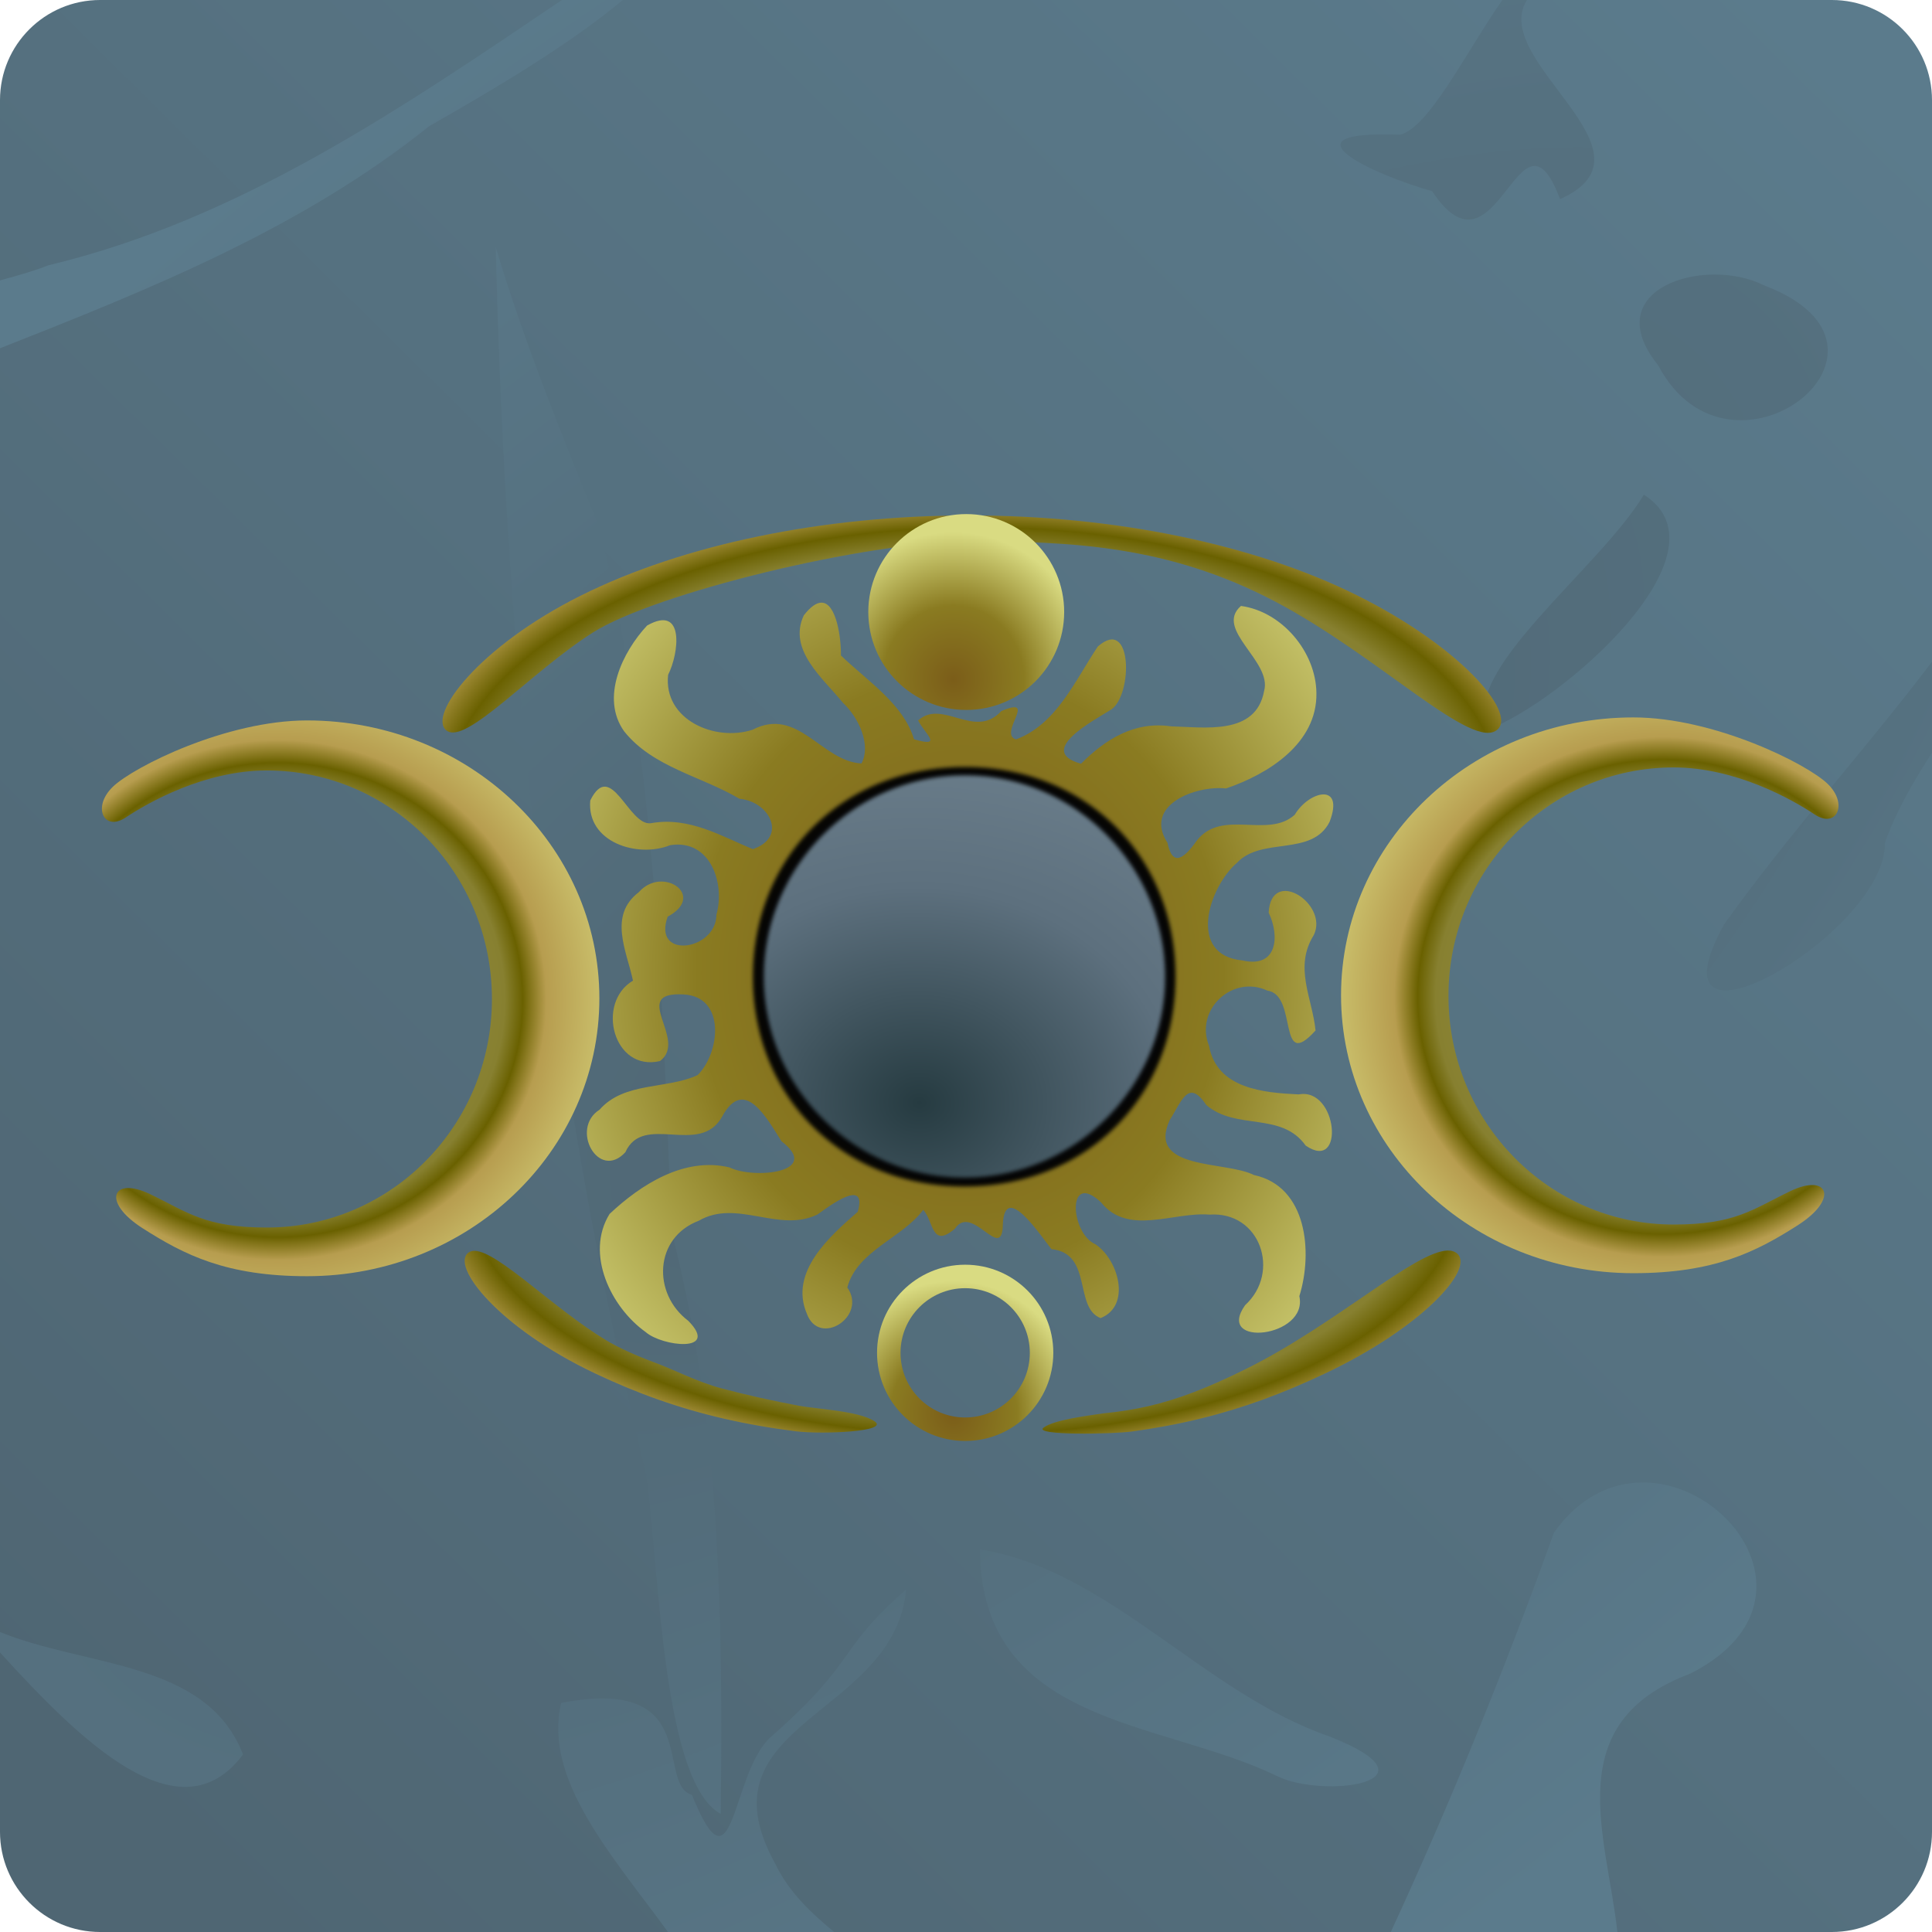
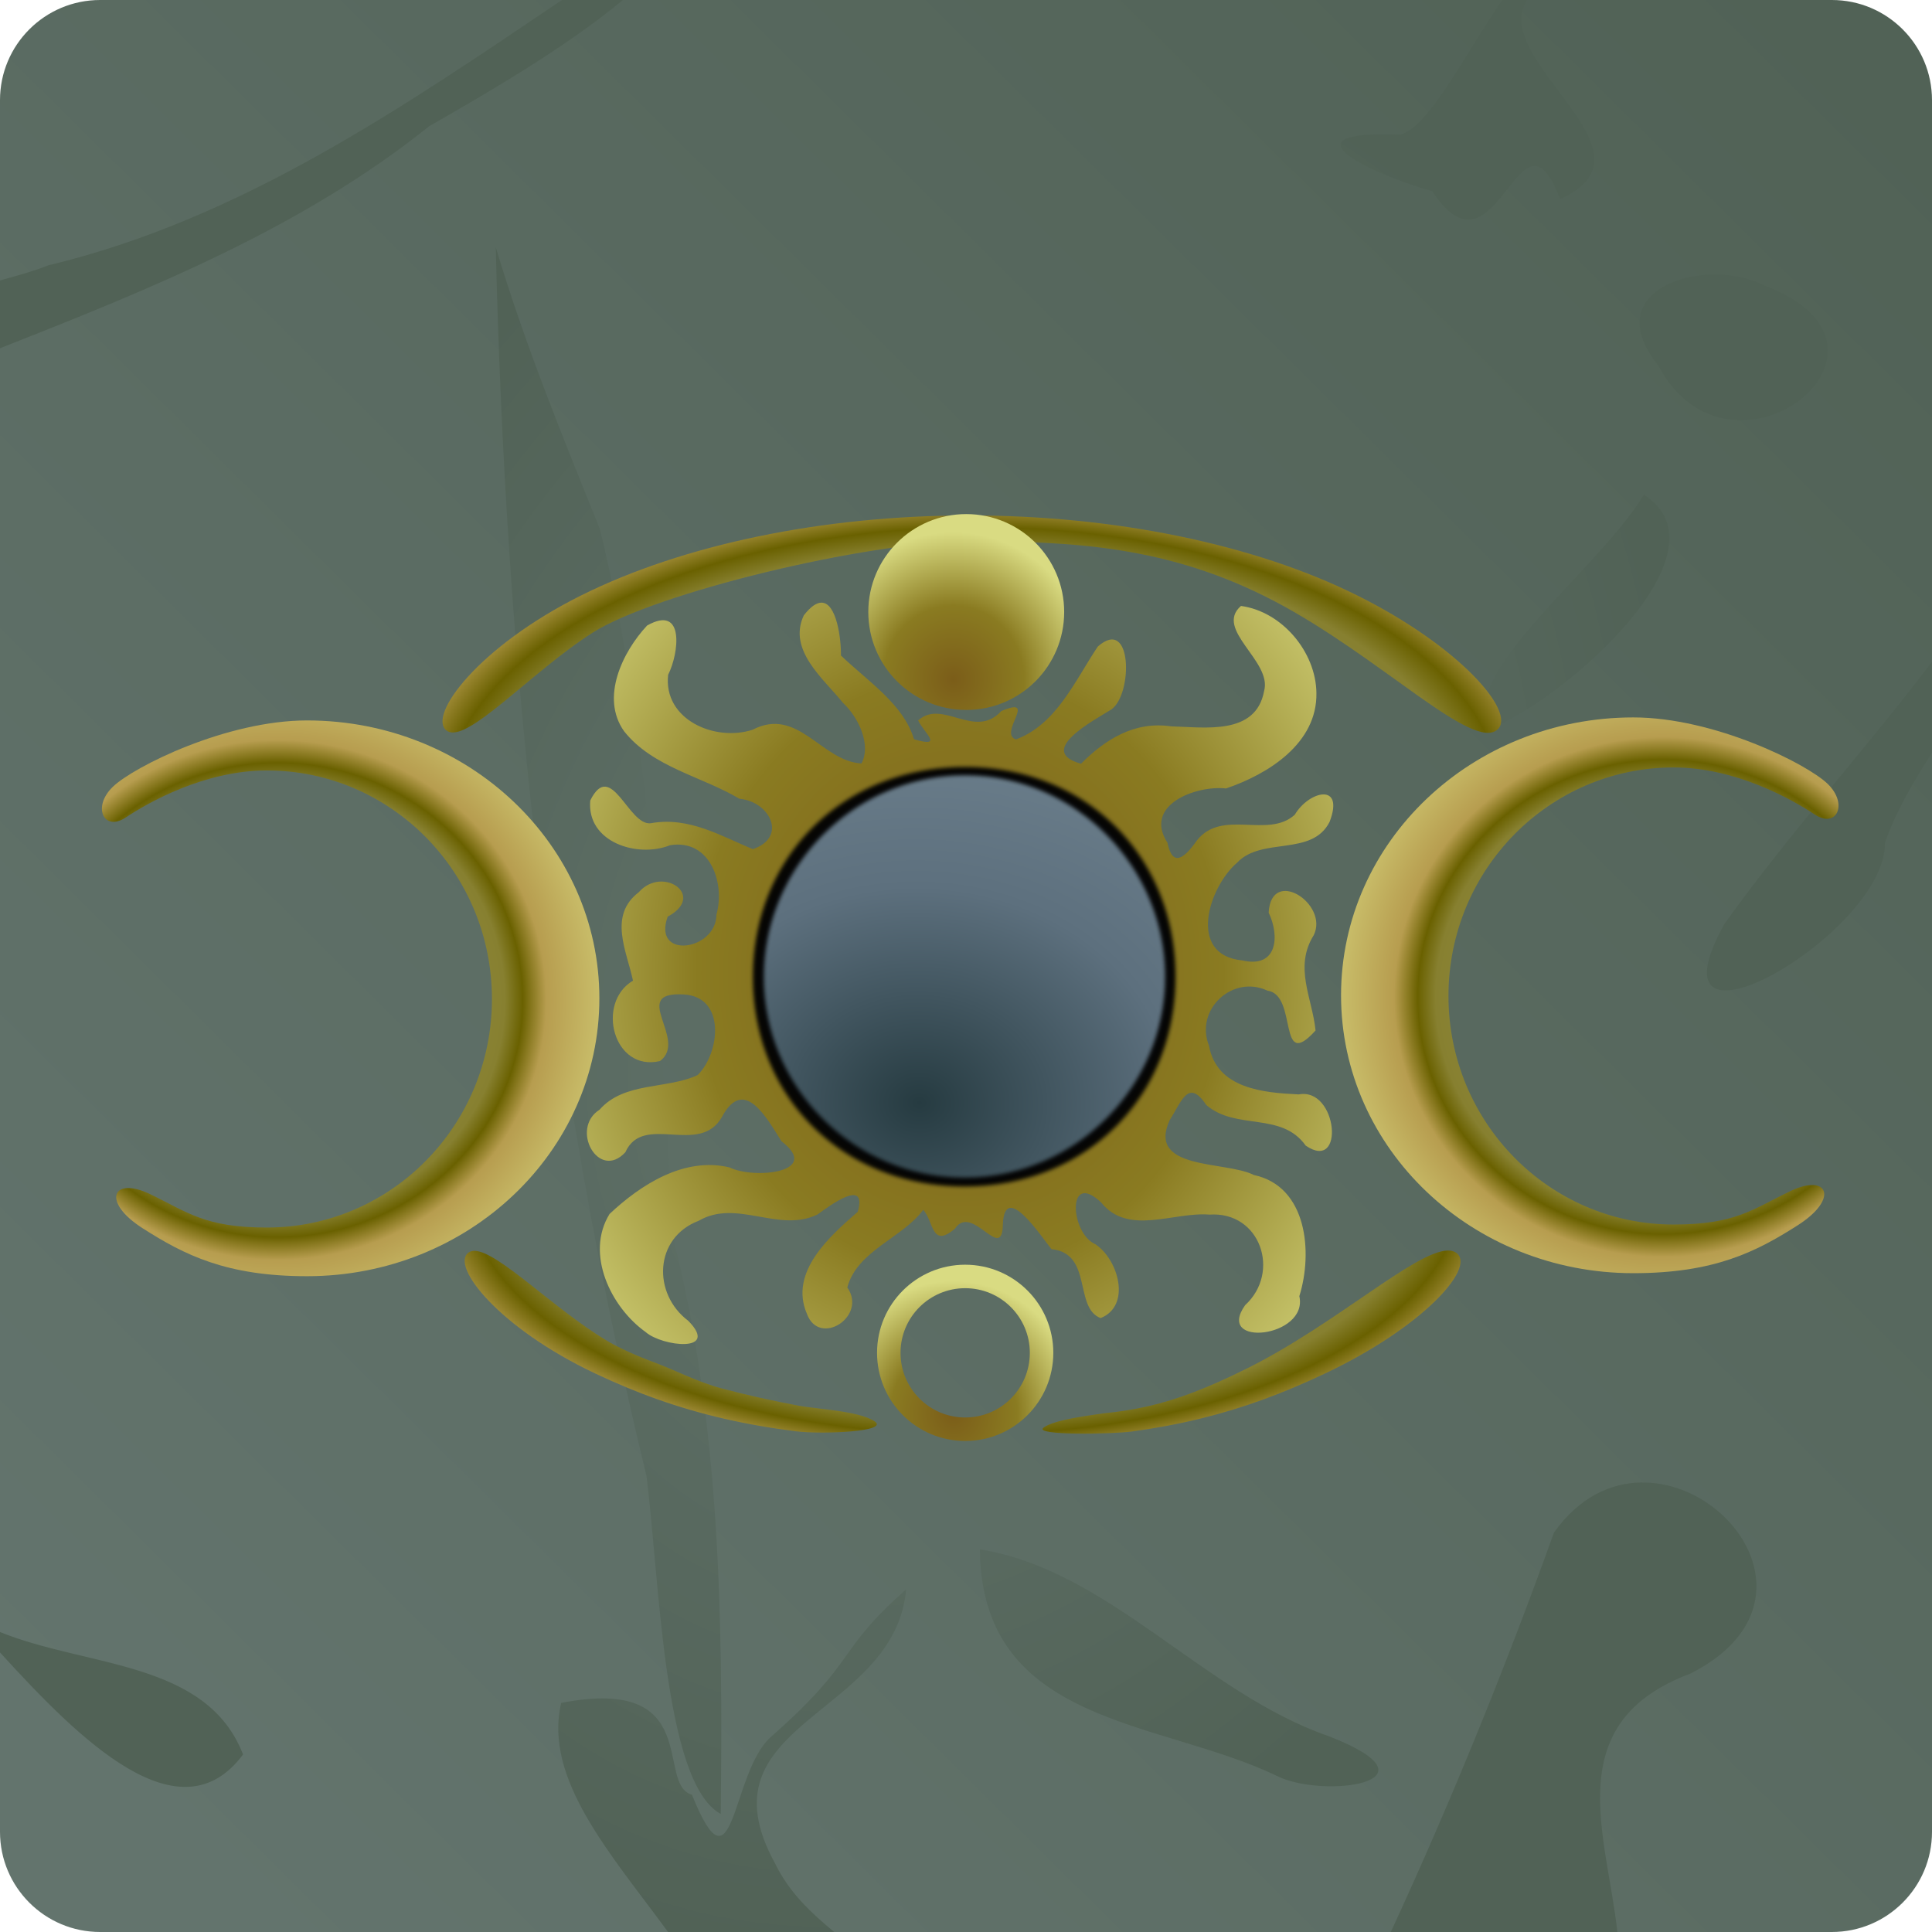
- <svg xmlns="http://www.w3.org/2000/svg" xmlns:xlink="http://www.w3.org/1999/xlink" id="svg15161" version="1.1" viewBox="0 0 132.292 132.292" height="500" width="500">
+ <svg xmlns="http://www.w3.org/2000/svg" xmlns:xlink="http://www.w3.org/1999/xlink" width="98.268" height="98.268" viewBox="0 0 26 26" version="1.1" id="svg15161">
  <defs id="defs15155">
    <linearGradient id="linearGradient16630">
-       <stop id="stop16626" offset="0" style="stop-color:#263b41;stop-opacity:1" />
-       <stop style="stop-color:#5d707e;stop-opacity:1" offset="0.593" id="stop16634" />
-       <stop id="stop16628" offset="1" style="stop-color:#6b7e8b;stop-opacity:1" />
-     </linearGradient>
-     <linearGradient id="linearGradient16582">
-       <stop id="stop16578" offset="0" style="stop-color:#4f6673;stop-opacity:1;" />
-       <stop id="stop16580" offset="1" style="stop-color:#5b7b8c;stop-opacity:1" />
+       <stop style="stop-color:#263b41;stop-opacity:1" offset="0" id="stop16626" />
+       <stop id="stop16634" offset="0.593" style="stop-color:#5d707e;stop-opacity:1" />
+       <stop style="stop-color:#6b7e8b;stop-opacity:1" offset="1" id="stop16628" />
    </linearGradient>
    <linearGradient id="linearGradient15844">
-       <stop style="stop-color:#7b5d19;stop-opacity:1" offset="0" id="stop15834" />
-       <stop id="stop15846" offset="0.5" style="stop-color:#8a7b21;stop-opacity:1" />
-       <stop style="stop-color:#d9db82;stop-opacity:1" offset="1" id="stop15842" />
+       <stop id="stop15834" offset="0" style="stop-color:#7b5d19;stop-opacity:1" />
+       <stop style="stop-color:#8a7b21;stop-opacity:1" offset="0.5" id="stop15846" />
+       <stop id="stop15842" offset="1" style="stop-color:#d9db82;stop-opacity:1" />
    </linearGradient>
    <linearGradient id="linearGradient15786-3">
-       <stop id="stop15782" offset="0" style="stop-color:#a5a060;stop-opacity:1" />
-       <stop style="stop-color:#878030;stop-opacity:1;" offset="0.608" id="stop15796" />
-       <stop style="stop-color:#6a6100;stop-opacity:1;" offset="0.656" id="stop15792" />
-       <stop id="stop15794" offset="0.719" style="stop-color:#b79d4f;stop-opacity:1" />
-       <stop id="stop15784" offset="1" style="stop-color:#d9db82;stop-opacity:1" />
+       <stop style="stop-color:#a5a060;stop-opacity:1" offset="0" id="stop15782" />
+       <stop id="stop15796" offset="0.608" style="stop-color:#878030;stop-opacity:1;" />
+       <stop id="stop15792" offset="0.656" style="stop-color:#6a6100;stop-opacity:1;" />
+       <stop style="stop-color:#b79d4f;stop-opacity:1" offset="0.719" id="stop15794" />
+       <stop style="stop-color:#d9db82;stop-opacity:1" offset="1" id="stop15784" />
    </linearGradient>
-     <radialGradient gradientUnits="userSpaceOnUse" gradientTransform="matrix(1.503504,-0.00376146,0.00363697,1.453745,-275.8664,191.9361)" r="253.976" fy="-417.546" fx="537.596" cy="-417.546" cx="537.596" id="radialGradient15790" xlink:href="#linearGradient15786-3" />
-     <radialGradient gradientUnits="userSpaceOnUse" gradientTransform="matrix(1.526905,-0.010378,0.00545706,0.8028932,-650.8611,-397.8761)" r="540.523" fy="-254.381" fx="1239.718" cy="-254.381" cx="1239.718" id="radialGradient15811" xlink:href="#linearGradient15786-3" />
-     <radialGradient gradientTransform="matrix(1.4379,0.0047866,-0.00500713,1.50415,-251.0745,93.43436)" gradientUnits="userSpaceOnUse" r="26.458" fy="-194.318" fx="398.629" cy="-194.318" cx="398.629" id="radialGradient15821" xlink:href="#linearGradient15844" />
-     <radialGradient r="540.523" fy="-254.381" fx="1239.718" cy="-254.381" cx="1239.718" gradientTransform="matrix(1.436344,0.00928218,0.00513343,-0.7181129,-548.1296,-422.375)" gradientUnits="userSpaceOnUse" id="radialGradient15850" xlink:href="#linearGradient15786-3" />
-     <radialGradient r="253.976" fy="-417.546" fx="537.596" cy="-417.546" cx="537.596" gradientTransform="matrix(-0.3978022,-9.9521961e-4,-9.6228163e-4,0.3846367,728.2825,49.96807)" gradientUnits="userSpaceOnUse" id="radialGradient15854" xlink:href="#linearGradient15786-3" />
-     <radialGradient gradientUnits="userSpaceOnUse" gradientTransform="matrix(5.323385,-0.02679039,0.03030134,6.021026,-498.0547,272.1827)" r="100.961" fy="-117.546" fx="324.911" cy="-117.546" cx="324.911" id="radialGradient16184" xlink:href="#linearGradient15844" />
-     <radialGradient xlink:href="#linearGradient15844" id="radialGradient15821-7" cx="398.629" cy="-194.318" fx="398.629" fy="-194.318" r="26.458" gradientUnits="userSpaceOnUse" gradientTransform="matrix(4.890366,0.01627945,-0.01702949,5.115687,-731.3949,992.806)" />
-     <linearGradient gradientTransform="translate(-0.3277762,0.2687174)" gradientUnits="userSpaceOnUse" y2="4.108" x2="128.194" y1="124.27" x1="9.274" id="linearGradient16584" xlink:href="#linearGradient16582" />
-     <radialGradient gradientUnits="userSpaceOnUse" gradientTransform="matrix(-1.690775,1.333634,-0.6064489,-0.7688531,214.6119,33.90808)" r="75.245" fy="67.734" fx="64.614" cy="67.734" cx="64.614" id="radialGradient16618" xlink:href="#linearGradient16582" />
-     <radialGradient gradientTransform="matrix(1.972371,0.06813268,-0.05742343,1.662349,-59.20457,-52.7964)" gradientUnits="userSpaceOnUse" r="14.992" fy="74.561" fx="64.105" cy="74.561" cx="64.105" id="radialGradient16632" xlink:href="#linearGradient16630" />
-     <filter height="1.021" y="-0.01" width="1.021" x="-0.01" id="filter16908" style="color-interpolation-filters:sRGB">
-       <feGaussianBlur id="feGaussianBlur16910" stdDeviation="0.495" />
+     <radialGradient xlink:href="#linearGradient15786-3" id="radialGradient15790" cx="537.596" cy="-417.546" fx="537.596" fy="-417.546" r="253.976" gradientTransform="matrix(1.503504,-0.00376146,0.00363697,1.453745,-275.8664,191.9361)" gradientUnits="userSpaceOnUse" />
+     <radialGradient xlink:href="#linearGradient15786-3" id="radialGradient15811" cx="1239.718" cy="-254.381" fx="1239.718" fy="-254.381" r="540.523" gradientTransform="matrix(1.526905,-0.010378,0.00545706,0.8028932,-650.8611,-397.8761)" gradientUnits="userSpaceOnUse" />
+     <radialGradient xlink:href="#linearGradient15844" id="radialGradient15821" cx="398.629" cy="-194.318" fx="398.629" fy="-194.318" r="26.458" gradientUnits="userSpaceOnUse" gradientTransform="matrix(1.4379,0.0047866,-0.00500713,1.50415,-251.0745,93.43436)" />
+     <radialGradient xlink:href="#linearGradient15786-3" id="radialGradient15850" gradientUnits="userSpaceOnUse" gradientTransform="matrix(1.436344,0.00928218,0.00513343,-0.7181129,-548.1296,-422.375)" cx="1239.718" cy="-254.381" fx="1239.718" fy="-254.381" r="540.523" />
+     <radialGradient xlink:href="#linearGradient15786-3" id="radialGradient15854" gradientUnits="userSpaceOnUse" gradientTransform="matrix(-0.3978022,-9.9521961e-4,-9.6228163e-4,0.3846367,728.2825,49.96807)" cx="537.596" cy="-417.546" fx="537.596" fy="-417.546" r="253.976" />
+     <radialGradient xlink:href="#linearGradient15844" id="radialGradient16184" cx="324.911" cy="-117.546" fx="324.911" fy="-117.546" r="100.961" gradientTransform="matrix(5.323385,-0.02679039,0.03030134,6.021026,-498.0547,272.1827)" gradientUnits="userSpaceOnUse" />
+     <radialGradient gradientTransform="matrix(4.890366,0.01627945,-0.01702949,5.115687,-731.3949,992.806)" gradientUnits="userSpaceOnUse" r="26.458" fy="-194.318" fx="398.629" cy="-194.318" cx="398.629" id="radialGradient15821-7" xlink:href="#linearGradient15844" />
+     <linearGradient xlink:href="#linearGradient892" id="linearGradient16584" x1="9.274" y1="124.27" x2="128.194" y2="4.108" gradientUnits="userSpaceOnUse" gradientTransform="matrix(0.1965354,0,0,0.1965354,-0.06441964,0.0528125)" />
+     <radialGradient xlink:href="#linearGradient892" id="radialGradient16618" cx="64.614" cy="67.734" fx="64.614" fy="67.734" r="75.245" gradientTransform="matrix(-0.04844157,0.1679187,-0.1246211,-0.03595099,24.20568,4.950058)" gradientUnits="userSpaceOnUse" />
+     <radialGradient xlink:href="#linearGradient16630" id="radialGradient16632" cx="64.105" cy="74.561" fx="64.105" fy="74.561" r="14.992" gradientUnits="userSpaceOnUse" gradientTransform="matrix(0.3876407,0.01339049,-0.01128574,0.3267106,-11.6358,-10.37636)" />
+     <filter style="color-interpolation-filters:sRGB" id="filter16908" x="-0.01" width="1.021" y="-0.01" height="1.021">
+       <feGaussianBlur stdDeviation="0.495" id="feGaussianBlur16910" />
    </filter>
+     <linearGradient id="linearGradient892">
+       <stop style="stop-color:#63746d;stop-opacity:1" offset="0" id="stop888" />
+       <stop style="stop-color:#516256;stop-opacity:1" offset="1" id="stop890" />
+     </linearGradient>
  </defs>
  <g id="layer1">
-     <rect ry="6.857" y="0" x="0" height="132.292" width="132.292" id="rect15738" style="fill:url(#linearGradient16584);fill-opacity:1;stroke:none;stroke-width:1.552;stroke-linecap:round;stroke-linejoin:bevel" />
-     <path d="M 38.479,0 C 27.462,7.438 16.425,15.027 3.305,18.168 2.374,18.54 1.23,18.866 0,19.202 v 4.646 C 10.34,19.774 20.664,15.63 29.394,8.638 33.096,6.515 38.721,3.281 42.648,0 Z m 64.393,0 c -2.498,3.582 -5.031,8.762 -7.013,9.226 -8.497,-0.321 -1.65,2.802 2.203,3.861 4.467,6.754 5.986,-6.836 8.761,0.548 C 114.073,10.401 101.919,4.188 104.556,0 Z M 33.947,16.931 c 0.666,28.3 3.604,56.591 10.315,84.11 0.897,6.836 1.146,21.029 5.088,23.163 0.159,-13.397 -0.01,-26.876 -3.374,-39.912 C 45.369,68.205 44.887,51.952 41.081,36.24 38.512,29.873 35.924,23.537 33.947,16.931 Z m 83.433,1.869 c -3.607,0.015 -7.047,2.253 -3.832,6.224 4.934,9.352 18.516,-1.217 7.255,-5.48 -0.999,-0.507 -2.22,-0.749 -3.423,-0.744 z m -4.819,15.074 c -3.064,5.109 -12.769,12.221 -10.631,16.05 4.844,-1.752 16.843,-12.103 10.631,-16.05 z m 19.731,11.438 c -4.615,6.085 -9.812,11.791 -14.226,17.97 -5.72,10.34 11.115,0.599 11.002,-5.569 0.75,-2.131 1.929,-4.164 3.224,-6.169 z m -19.855,56.198 c -2.12,0.017 -4.304,1.002 -6.029,3.432 -3.293,9.161 -7.028,18.371 -11.173,27.35 h 15.513 c -0.731,-6.675 -4.012,-14.323 4.995,-17.693 8.851,-4.481 3.056,-13.14 -3.305,-13.089 z m -45.342,4.583 c 0.105,12.08 12.314,11.644 20.307,15.5 3.171,1.611 11.66,0.449 3.6,-2.703 C 82.416,115.922 75.918,107.486 67.095,106.093 Z m -5.045,2.736 c -4.919,4.339 -3.195,4.772 -9.313,10.148 -2.704,2.505 -2.452,11.134 -5.359,3.92 -2.517,-0.708 0.832,-8.187 -8.954,-6.29 -1.236,5.246 3.493,10.441 7.316,15.685 h 11.377 c -1.55,-1.291 -3.061,-2.661 -4.056,-4.713 -5.332,-9.704 8.185,-9.989 8.988,-18.75 z M 0,111.751 v 1.4 c 5.445,5.971 12.298,12.82 16.641,6.984 C 14.148,113.702 5.984,114.185 0,111.751 Z" style="fill:url(#radialGradient16618);fill-opacity:1;stroke:none;stroke-width:0.265px;stroke-linecap:butt;stroke-linejoin:miter;stroke-opacity:1" id="path16606" />
-     <circle r="14.992" cy="66.877" cx="66.047" id="path16624" style="fill:url(#radialGradient16632);fill-opacity:1;stroke:none;stroke-width:2.006;stroke-linecap:round;stroke-linejoin:bevel;stroke-miterlimit:4;stroke-dasharray:none;stroke-opacity:1" />
-     <g transform="matrix(0.2534481,0,0,0.2534481,-16.60713,96.44084)" id="g16232">
-       <path id="path15813-2" style="fill:url(#radialGradient15821-7);fill-opacity:1;stroke:none;stroke-width:6.487;stroke-linecap:round;stroke-linejoin:bevel" d="m 1233.049,-146.75 a 89.986,89.986 0 0 0 -89.826,89.986 89.986,89.986 0 0 0 89.986,89.986 89.986,89.986 0 0 0 89.986,-89.986 89.986,89.986 0 0 0 -89.986,-89.986 89.986,89.986 0 0 0 -0.16,0 z m 0.16,23.975 a 66.013,66.013 0 0 1 66.012,66.012 A 66.013,66.013 0 0 1 1233.209,9.25 a 66.013,66.013 0 0 1 -66.014,-66.014 66.013,66.013 0 0 1 66.014,-66.012 z" transform="scale(0.2645833)" />
-       <path id="path15769" style="mix-blend-mode:normal;fill:url(#radialGradient15790);fill-opacity:1;stroke:none;stroke-width:6.531;stroke-linecap:round;stroke-linejoin:bevel;stroke-miterlimit:4;stroke-dasharray:none;stroke-opacity:1" d="m 561.193,-702.518 c -82.425,-1.5e-4 -176.868,47.128 -198.311,67.748 -21.444,20.62 -9.187,46.283 13.269,31.284 22.456,-14.999 80.19,-47.85 143.593,-47.956 h 0.375 c 126.954,-1.2e-4 229.871,104.482 229.871,233.367 1.3e-4,128.885 -102.917,233.367 -229.871,233.367 -63.477,-4.8e-4 -80.912,-15.762 -119.314,-34.164 -38.401,-18.402 -50,7.741 -7.445,34.928 42.555,27.187 85.408,48.92 167.833,48.92 164.849,-7.3e-4 298.486,-127.038 298.486,-283.746 3.2e-4,-156.709 -133.636,-283.747 -298.486,-283.748 z" transform="scale(0.2645833)" />
-       <path id="path15798" style="fill:url(#radialGradient15811);fill-opacity:1;stroke:none;stroke-width:6.211;stroke-linecap:round;stroke-linejoin:bevel" d="m 1235.518,-911.857 c -148.193,0.237 -290.154,29.674 -394.774,81.859 -104.62,52.186 -156.995,122.72 -137.102,137.806 19.892,15.086 86.055,-59.941 149.478,-100.137 63.423,-40.196 278.162,-92.662 383.863,-92.972 105.701,-0.309 204.46,4.624 311.909,60.938 107.449,56.314 203.305,154.717 228.182,130.832 18.551,-17.811 -38.808,-84.573 -143.817,-136.784 -105.009,-52.211 -247.433,-81.543 -395.938,-81.543 z" transform="scale(0.2645833)" />
-       <circle style="fill:url(#radialGradient15821);fill-opacity:1;stroke:none;stroke-width:1.907;stroke-linecap:round;stroke-linejoin:bevel" id="path15813" cx="326.572" cy="-215.167" r="26.458" />
-       <path id="path15848" style="fill:url(#radialGradient15850);fill-opacity:1;stroke:none;stroke-width:5.697;stroke-linecap:round;stroke-linejoin:bevel" d="m 1725.803,-161.217 c -33.255,0.716 -114.626,75.434 -204.647,120.293 -20.119,10.026 -37.806,17.944 -54.23,24.223 -16.424,6.28 -31.586,10.92 -46.656,14.391 -15.07,3.471 -30.048,5.772 -46.105,7.372 -14.914,2.28 -50.163,6.424 -60.983,14.596 -10.82,8.172 70.405,6.61 90.346,3.904 24.981,-3.436 48.163,-7.831 70.315,-13.271 22.151,-5.44 43.272,-11.927 64.129,-19.546 20.857,-7.619 41.449,-16.372 62.545,-26.345 98.781,-46.698 152.738,-106.409 135.287,-122.34 -2.56,-2.337 -5.918,-3.365 -10.002,-3.277 z m -993.393,0.318 c -2.481,-0.06 -4.619,0.497 -6.373,1.762 -18.713,13.493 30.555,76.579 128.971,123.254 21.564,10.227 42.904,19.123 64.668,26.806 21.764,7.682 43.951,14.15 67.209,19.519 23.258,5.369 47.587,9.641 73.633,12.93 26.946,3.278 95.906,0.387 80.148,-10.226 -15.758,-10.613 -59.155,-12.52 -76.881,-15.822 -27.201,-5.106 -53.981,-11.042 -79.113,-17.739 -25.132,-6.697 -47.612,-18.676 -67.899,-26.215 -20.287,-7.539 -37.457,-15.312 -50.124,-22.944 -54.068,-32.581 -110.251,-90.747 -134.238,-91.324 z" transform="scale(0.2645833)" />
-       <path d="m 506.81,-186.689 c 21.808,-4e-5 46.796,12.469 52.47,17.925 5.674,5.456 2.431,12.246 -3.511,8.277 -5.941,-3.969 -21.217,-12.66 -37.992,-12.688 h -0.099 c -33.59,-3e-5 -60.82,27.644 -60.82,61.745 -3e-5,34.101 27.23,61.745 60.82,61.745 16.795,-1.27e-4 21.408,-4.17 31.568,-9.039 10.16,-4.869 13.229,2.048 1.97,9.241 -11.259,7.193 -22.598,12.943 -44.406,12.943 -43.616,-1.94e-4 -78.974,-33.612 -78.975,-75.074 -8e-5,-41.463 35.358,-75.075 78.975,-75.075 z" style="fill:url(#radialGradient15854);fill-opacity:1;stroke:none;stroke-width:1.728;stroke-linecap:round;stroke-linejoin:bevel" id="path15852" />
-       <path id="path15856" style="fill:url(#radialGradient16184);fill-opacity:1;stroke:none;stroke-width:1px;stroke-linecap:butt;stroke-linejoin:miter;stroke-opacity:1" d="m 1086.193,-822.783 c -4.829,0.145 -10.695,3.894 -17.768,12.971 -16.662,35.412 19.958,64.449 39.893,89.188 16.888,15.938 28.928,43.704 18.988,62.021 -40.779,-2.042 -64.737,-58.552 -111.264,-34.375 -38.721,12.496 -91.276,-10.602 -86.137,-56.176 11.028,-21.755 17.293,-72.275 -21.51,-50.256 -25.043,26.884 -47.87,73.695 -23.445,107.967 29.233,36.76 78.807,45.831 117.781,68.91 30.974,2.742 49.444,39.203 13.701,51.441 -31.504,-12.815 -65.142,-33.651 -104.268,-26.455 -22.783,2.938 -40.456,-66.222 -61.783,-23.244 -3.92,42.633 48.238,59.097 81.5,45.676 40.88,-6.562 56.413,38.459 47.348,70.92 -0.207,36.882 -65.779,46.174 -49.773,2.037 39.974,-21.499 -5.315,-52.549 -29.523,-24.971 -31.386,23.983 -12.364,59.912 -5.93,90.312 -38.161,22.606 -20.114,93.288 27.564,82.117 29.413,-21.854 -32.141,-71.235 24.195,-68.041 43.434,2.393 37.12,59.857 14.266,82.354 -31.297,14.675 -75.011,6.611 -100.152,35.348 -30.545,19.324 -1.009,73.073 26.34,43.445 18.328,-40.762 75.847,4.611 98.723,-36.227 22.737,-42.13 45.993,2.05 60.721,25.031 41.799,31.96 -28.104,39.032 -53.158,26.658 -46.077,-10.99 -90.433,17.487 -122.404,47.533 -25.164,40.753 1.308,95.314 36.939,120.67 16.661,14.65 75.855,21.554 43.48,-11.494 -36.959,-27.771 -34.915,-84.916 10.59,-102.191 38.809,-22.678 81.699,12.798 121.252,-6.408 12.604,-8.991 51.17,-38.068 41.172,-2.77 -28.397,24.867 -70.333,61.33 -51.959,104.133 12.553,34.39 62.048,2.788 41.275,-26.844 9.915,-37.509 56.247,-50.516 77.568,-79.303 10.888,12.132 8.22,39.699 32.365,19.234 17.483,-26.486 48.224,35.722 48.9,-4.299 1.713,-44.944 39.206,12.389 49.648,25.24 42.301,4.207 22.659,59.885 50.176,70.385 31.578,-12.623 18.237,-59.832 -5.42,-75.463 -25.585,-11.125 -29.47,-75.913 5.883,-42.691 27.535,34.517 73.849,9.476 110.633,12.486 51.987,-3.649 73.198,58.852 36.478,92.459 -31.091,43.765 64.72,33.175 55.352,-9.201 13.864,-44.278 8.256,-112.08 -46.445,-123.705 -28.727,-14.69 -109.73,-4.409 -85.877,-56.178 12.035,-18.661 18.857,-42.935 37.266,-15.312 30.775,26.388 76.612,6.462 101.535,41.469 40.471,27.758 32.677,-59.751 -7.113,-52.273 -35.793,-1.688 -83.728,-5.72 -91.607,-49.699 -14.822,-36.978 24.215,-73.025 59.75,-56.209 31.267,4.237 9.854,84.062 49.035,40.639 -3.229,-32.957 -22.393,-64.531 -1.803,-97.402 15.541,-31.986 -43.527,-70.163 -46.08,-22.908 11.395,23.602 9.246,57.156 -26.99,48.75 -56.444,-5.52 -34.281,-74.747 -5.309,-99.721 25.305,-26.918 76.527,-5.941 94.555,-41.816 15.474,-40.483 -21.095,-31.654 -35.584,-7.227 -27.442,24.915 -74.129,-6.483 -99.99,26.336 -12.825,18.273 -24.866,27.665 -29.988,2.34 -25.06,-38.732 29.246,-58.849 59.801,-55.498 43.089,-14.653 93.166,-45.991 92.273,-97.432 -0.446,-42.024 -35.243,-83.286 -77.039,-88.922 -27.69,24.11 32.185,56.36 23.627,86.857 -8.39,45.695 -60.855,36.917 -95.051,36.084 -37.324,-5.491 -67.109,13.283 -91.898,38.156 -46.411,-12.882 12.557,-43.851 31.062,-55.465 21.907,-15.528 21.531,-95.557 -13.947,-64.17 -23.092,34.42 -42.087,79.441 -83.5,94.795 -18.776,-5.737 23.379,-45.102 -14.965,-28.959 -27.115,29.763 -60.083,-12.943 -84.988,9.639 6.848,13.502 26.274,28.033 -4.197,19.193 -10.73,-35.782 -46.541,-58.653 -74.623,-85.518 0.346,-16.449 -4.372,-54.446 -20.146,-53.973 z m 147.076,172.213 a 209.942,209.942 0 0 1 209.943,209.943 209.942,209.942 0 0 1 -209.943,209.941 209.942,209.942 0 0 1 -209.941,-209.941 209.942,209.942 0 0 1 209.941,-209.943 z" transform="scale(0.2645833)" />
+     <rect style="fill:url(#linearGradient16584);fill-opacity:1.0;stroke:none;stroke-width:0.305;stroke-linecap:round;stroke-linejoin:bevel" id="rect15738" width="26" height="26" x="0" y="0" ry="1.348" />
+     <path id="path16606" style="fill:url(#radialGradient16618);fill-opacity:1;stroke:none;stroke-width:0.052px;stroke-linecap:butt;stroke-linejoin:miter;stroke-opacity:1" d="M 7.562,0 C 5.397,1.462 3.228,2.953 0.649,3.571 0.467,3.644 0.242,3.708 0,3.774 V 4.687 C 2.032,3.886 4.061,3.072 5.777,1.698 6.505,1.28 7.61,0.645 8.382,0 Z M 20.218,0 C 19.727,0.704 19.229,1.722 18.84,1.813 17.17,1.75 18.515,2.364 19.273,2.572 20.15,3.9 20.449,1.229 20.994,2.68 22.419,2.044 20.031,0.823 20.549,0 Z M 6.672,3.328 C 6.803,8.89 7.38,14.45 8.699,19.858 8.875,21.202 8.924,23.991 9.699,24.411 9.73,21.778 9.697,19.129 9.036,16.566 8.917,13.405 8.822,10.21 8.074,7.122 7.569,5.871 7.06,4.626 6.672,3.328 Z m 16.397,0.367 c -0.709,0.003 -1.385,0.443 -0.753,1.223 0.97,1.838 3.639,-0.239 1.426,-1.077 C 23.545,3.741 23.306,3.694 23.069,3.695 Z m -0.947,2.963 c -0.602,1.004 -2.51,2.402 -2.089,3.154 0.952,-0.344 3.31,-2.379 2.089,-3.154 z m 3.878,2.248 c -0.907,1.196 -1.928,2.317 -2.796,3.532 -1.124,2.032 2.185,0.118 2.162,-1.094 0.147,-0.419 0.379,-0.818 0.634,-1.212 z M 22.098,19.95 c -0.417,0.003 -0.846,0.197 -1.185,0.674 C 20.266,22.425 19.532,24.235 18.717,26 h 3.049 c -0.144,-1.312 -0.789,-2.815 0.982,-3.477 1.74,-0.881 0.601,-2.583 -0.65,-2.572 z m -8.911,0.901 c 0.021,2.374 2.42,2.288 3.991,3.046 0.623,0.317 2.292,0.088 0.707,-0.531 -1.688,-0.583 -2.965,-2.241 -4.699,-2.515 z m -0.992,0.538 C 11.228,22.241 11.567,22.327 10.365,23.383 9.833,23.875 9.883,25.571 9.312,24.153 8.817,24.014 9.475,22.544 7.552,22.917 7.309,23.948 8.238,24.969 8.99,26 h 2.236 c -0.305,-0.254 -0.602,-0.523 -0.797,-0.926 -1.048,-1.907 1.609,-1.963 1.766,-3.685 z M 0,21.963 v 0.275 c 1.07,1.174 2.417,2.52 3.271,1.373 C 2.78,22.346 1.176,22.441 0,21.963 Z" />
+     <circle style="fill:url(#radialGradient16632);fill-opacity:1;stroke:none;stroke-width:0.394;stroke-linecap:round;stroke-linejoin:bevel;stroke-miterlimit:4;stroke-dasharray:none;stroke-opacity:1" id="path16624" cx="12.981" cy="13.144" r="2.946" />
+     <g id="g16232" transform="matrix(0.04981153,0,0,0.04981153,-3.263889,18.95404)">
+       <path transform="scale(0.2645833)" d="m 1233.049,-146.75 a 89.986,89.986 0 0 0 -89.826,89.986 89.986,89.986 0 0 0 89.986,89.986 89.986,89.986 0 0 0 89.986,-89.986 89.986,89.986 0 0 0 -89.986,-89.986 89.986,89.986 0 0 0 -0.16,0 z m 0.16,23.975 a 66.013,66.013 0 0 1 66.012,66.012 A 66.013,66.013 0 0 1 1233.209,9.25 a 66.013,66.013 0 0 1 -66.014,-66.014 66.013,66.013 0 0 1 66.014,-66.012 z" style="fill:url(#radialGradient15821-7);fill-opacity:1;stroke:none;stroke-width:6.487;stroke-linecap:round;stroke-linejoin:bevel" id="path15813-2" />
+       <path transform="scale(0.2645833)" d="m 561.193,-702.518 c -82.425,-1.5e-4 -176.868,47.128 -198.311,67.748 -21.444,20.62 -9.187,46.283 13.269,31.284 22.456,-14.999 80.19,-47.85 143.593,-47.956 h 0.375 c 126.954,-1.2e-4 229.871,104.482 229.871,233.367 1.3e-4,128.885 -102.917,233.367 -229.871,233.367 -63.477,-4.8e-4 -80.912,-15.762 -119.314,-34.164 -38.401,-18.402 -50,7.741 -7.445,34.928 42.555,27.187 85.408,48.92 167.833,48.92 164.849,-7.3e-4 298.486,-127.038 298.486,-283.746 3.2e-4,-156.709 -133.636,-283.747 -298.486,-283.748 z" style="mix-blend-mode:normal;fill:url(#radialGradient15790);fill-opacity:1;stroke:none;stroke-width:6.531;stroke-linecap:round;stroke-linejoin:bevel;stroke-miterlimit:4;stroke-dasharray:none;stroke-opacity:1" id="path15769" />
+       <path transform="scale(0.2645833)" d="m 1235.518,-911.857 c -148.193,0.237 -290.154,29.674 -394.774,81.859 -104.62,52.186 -156.995,122.72 -137.102,137.806 19.892,15.086 86.055,-59.941 149.478,-100.137 63.423,-40.196 278.162,-92.662 383.863,-92.972 105.701,-0.309 204.46,4.624 311.909,60.938 107.449,56.314 203.305,154.717 228.182,130.832 18.551,-17.811 -38.808,-84.573 -143.817,-136.784 -105.009,-52.211 -247.433,-81.543 -395.938,-81.543 z" style="fill:url(#radialGradient15811);fill-opacity:1;stroke:none;stroke-width:6.211;stroke-linecap:round;stroke-linejoin:bevel" id="path15798" />
+       <circle r="26.458" cy="-215.167" cx="326.572" id="path15813" style="fill:url(#radialGradient15821);fill-opacity:1;stroke:none;stroke-width:1.907;stroke-linecap:round;stroke-linejoin:bevel" />
+       <path transform="scale(0.2645833)" d="m 1725.803,-161.217 c -33.255,0.716 -114.626,75.434 -204.647,120.293 -20.119,10.026 -37.806,17.944 -54.23,24.223 -16.424,6.28 -31.586,10.92 -46.656,14.391 -15.07,3.471 -30.048,5.772 -46.105,7.372 -14.914,2.28 -50.163,6.424 -60.983,14.596 -10.82,8.172 70.405,6.61 90.346,3.904 24.981,-3.436 48.163,-7.831 70.315,-13.271 22.151,-5.44 43.272,-11.927 64.129,-19.546 20.857,-7.619 41.449,-16.372 62.545,-26.345 98.781,-46.698 152.738,-106.409 135.287,-122.34 -2.56,-2.337 -5.918,-3.365 -10.002,-3.277 z m -993.393,0.318 c -2.481,-0.06 -4.619,0.497 -6.373,1.762 -18.713,13.493 30.555,76.579 128.971,123.254 21.564,10.227 42.904,19.123 64.668,26.806 21.764,7.682 43.951,14.15 67.209,19.519 23.258,5.369 47.587,9.641 73.633,12.93 26.946,3.278 95.906,0.387 80.148,-10.226 -15.758,-10.613 -59.155,-12.52 -76.881,-15.822 -27.201,-5.106 -53.981,-11.042 -79.113,-17.739 -25.132,-6.697 -47.612,-18.676 -67.899,-26.215 -20.287,-7.539 -37.457,-15.312 -50.124,-22.944 -54.068,-32.581 -110.251,-90.747 -134.238,-91.324 z" style="fill:url(#radialGradient15850);fill-opacity:1;stroke:none;stroke-width:5.697;stroke-linecap:round;stroke-linejoin:bevel" id="path15848" />
+       <path id="path15852" style="fill:url(#radialGradient15854);fill-opacity:1;stroke:none;stroke-width:1.728;stroke-linecap:round;stroke-linejoin:bevel" d="m 506.81,-186.689 c 21.808,-4e-5 46.796,12.469 52.47,17.925 5.674,5.456 2.431,12.246 -3.511,8.277 -5.941,-3.969 -21.217,-12.66 -37.992,-12.688 h -0.099 c -33.59,-3e-5 -60.82,27.644 -60.82,61.745 -3e-5,34.101 27.23,61.745 60.82,61.745 16.795,-1.27e-4 21.408,-4.17 31.568,-9.039 10.16,-4.869 13.229,2.048 1.97,9.241 -11.259,7.193 -22.598,12.943 -44.406,12.943 -43.616,-1.94e-4 -78.974,-33.612 -78.975,-75.074 -8e-5,-41.463 35.358,-75.075 78.975,-75.075 z" />
+       <path transform="scale(0.2645833)" d="m 1086.193,-822.783 c -4.829,0.145 -10.695,3.894 -17.768,12.971 -16.662,35.412 19.958,64.449 39.893,89.188 16.888,15.938 28.928,43.704 18.988,62.021 -40.779,-2.042 -64.737,-58.552 -111.264,-34.375 -38.721,12.496 -91.276,-10.602 -86.137,-56.176 11.028,-21.755 17.293,-72.275 -21.51,-50.256 -25.043,26.884 -47.87,73.695 -23.445,107.967 29.233,36.76 78.807,45.831 117.781,68.91 30.974,2.742 49.444,39.203 13.701,51.441 -31.504,-12.815 -65.142,-33.651 -104.268,-26.455 -22.783,2.938 -40.456,-66.222 -61.783,-23.244 -3.92,42.633 48.238,59.097 81.5,45.676 40.88,-6.562 56.413,38.459 47.348,70.92 -0.207,36.882 -65.779,46.174 -49.773,2.037 39.974,-21.499 -5.315,-52.549 -29.523,-24.971 -31.386,23.983 -12.364,59.912 -5.93,90.312 -38.161,22.606 -20.114,93.288 27.564,82.117 29.413,-21.854 -32.141,-71.235 24.195,-68.041 43.434,2.393 37.12,59.857 14.266,82.354 -31.297,14.675 -75.011,6.611 -100.152,35.348 -30.545,19.324 -1.009,73.073 26.34,43.445 18.328,-40.762 75.847,4.611 98.723,-36.227 22.737,-42.13 45.993,2.05 60.721,25.031 41.799,31.96 -28.104,39.032 -53.158,26.658 -46.077,-10.99 -90.433,17.487 -122.404,47.533 -25.164,40.753 1.308,95.314 36.939,120.67 16.661,14.65 75.855,21.554 43.48,-11.494 -36.959,-27.771 -34.915,-84.916 10.59,-102.191 38.809,-22.678 81.699,12.798 121.252,-6.408 12.604,-8.991 51.17,-38.068 41.172,-2.77 -28.397,24.867 -70.333,61.33 -51.959,104.133 12.553,34.39 62.048,2.788 41.275,-26.844 9.915,-37.509 56.247,-50.516 77.568,-79.303 10.888,12.132 8.22,39.699 32.365,19.234 17.483,-26.486 48.224,35.722 48.9,-4.299 1.713,-44.944 39.206,12.389 49.648,25.24 42.301,4.207 22.659,59.885 50.176,70.385 31.578,-12.623 18.237,-59.832 -5.42,-75.463 -25.585,-11.125 -29.47,-75.913 5.883,-42.691 27.535,34.517 73.849,9.476 110.633,12.486 51.987,-3.649 73.198,58.852 36.478,92.459 -31.091,43.765 64.72,33.175 55.352,-9.201 13.864,-44.278 8.256,-112.08 -46.445,-123.705 -28.727,-14.69 -109.73,-4.409 -85.877,-56.178 12.035,-18.661 18.857,-42.935 37.266,-15.312 30.775,26.388 76.612,6.462 101.535,41.469 40.471,27.758 32.677,-59.751 -7.113,-52.273 -35.793,-1.688 -83.728,-5.72 -91.607,-49.699 -14.822,-36.978 24.215,-73.025 59.75,-56.209 31.267,4.237 9.854,84.062 49.035,40.639 -3.229,-32.957 -22.393,-64.531 -1.803,-97.402 15.541,-31.986 -43.527,-70.163 -46.08,-22.908 11.395,23.602 9.246,57.156 -26.99,48.75 -56.444,-5.52 -34.281,-74.747 -5.309,-99.721 25.305,-26.918 76.527,-5.941 94.555,-41.816 15.474,-40.483 -21.095,-31.654 -35.584,-7.227 -27.442,24.915 -74.129,-6.483 -99.99,26.336 -12.825,18.273 -24.866,27.665 -29.988,2.34 -25.06,-38.732 29.246,-58.849 59.801,-55.498 43.089,-14.653 93.166,-45.991 92.273,-97.432 -0.446,-42.024 -35.243,-83.286 -77.039,-88.922 -27.69,24.11 32.185,56.36 23.627,86.857 -8.39,45.695 -60.855,36.917 -95.051,36.084 -37.324,-5.491 -67.109,13.283 -91.898,38.156 -46.411,-12.882 12.557,-43.851 31.062,-55.465 21.907,-15.528 21.531,-95.557 -13.947,-64.17 -23.092,34.42 -42.087,79.441 -83.5,94.795 -18.776,-5.737 23.379,-45.102 -14.965,-28.959 -27.115,29.763 -60.083,-12.943 -84.988,9.639 6.848,13.502 26.274,28.033 -4.197,19.193 -10.73,-35.782 -46.541,-58.653 -74.623,-85.518 0.346,-16.449 -4.372,-54.446 -20.146,-53.973 z m 147.076,172.213 a 209.942,209.942 0 0 1 209.943,209.943 209.942,209.942 0 0 1 -209.943,209.941 209.942,209.942 0 0 1 -209.941,-209.941 209.942,209.942 0 0 1 209.941,-209.943 z" style="fill:url(#radialGradient16184);fill-opacity:1;stroke:none;stroke-width:1px;stroke-linecap:butt;stroke-linejoin:miter;stroke-opacity:1" id="path15856" />
    </g>
-     <path transform="scale(0.2645833)" d="m 194.857,252.872 c 4e-5,31.294 23.453,54.185 54.748,54.184 31.294,-4e-5 54.609,-22.967 54.609,-54.261 -4e-5,-31.294 -23.271,-54.41 -54.684,-54.304 -31.412,0.106 -54.673,23.238 -54.673,54.381 z m 54.771,-52.221 c 28.646,-0.061 51.909,23.587 51.908,52.164 -8.8e-4,28.576 -23.38,51.937 -51.956,51.938 -28.577,1.9e-4 -51.9,-23.285 -51.901,-51.861 -4.6e-4,-28.49 23.303,-52.18 51.949,-52.241 z" style="fill:#040404;fill-opacity:0.973;stroke:none;stroke-width:7.583;stroke-linecap:round;stroke-linejoin:bevel;stroke-miterlimit:4;stroke-dasharray:none;stroke-opacity:1;filter:url(#filter16908)" id="circle16636" />
+     <path id="circle16636" style="fill:#040404;fill-opacity:0.973;stroke:none;stroke-width:7.583;stroke-linecap:round;stroke-linejoin:bevel;stroke-miterlimit:4;stroke-dasharray:none;stroke-opacity:1;filter:url(#filter16908)" d="m 194.857,252.872 c 4e-5,31.294 23.453,54.185 54.748,54.184 31.294,-4e-5 54.609,-22.967 54.609,-54.261 -4e-5,-31.294 -23.271,-54.41 -54.684,-54.304 -31.412,0.106 -54.673,23.238 -54.673,54.381 z m 54.771,-52.221 c 28.646,-0.061 51.909,23.587 51.908,52.164 -8.8e-4,28.576 -23.38,51.937 -51.956,51.938 -28.577,1.9e-4 -51.9,-23.285 -51.901,-51.861 -4.6e-4,-28.49 23.303,-52.18 51.949,-52.241 z" transform="scale(0.052)" />
  </g>
</svg>
